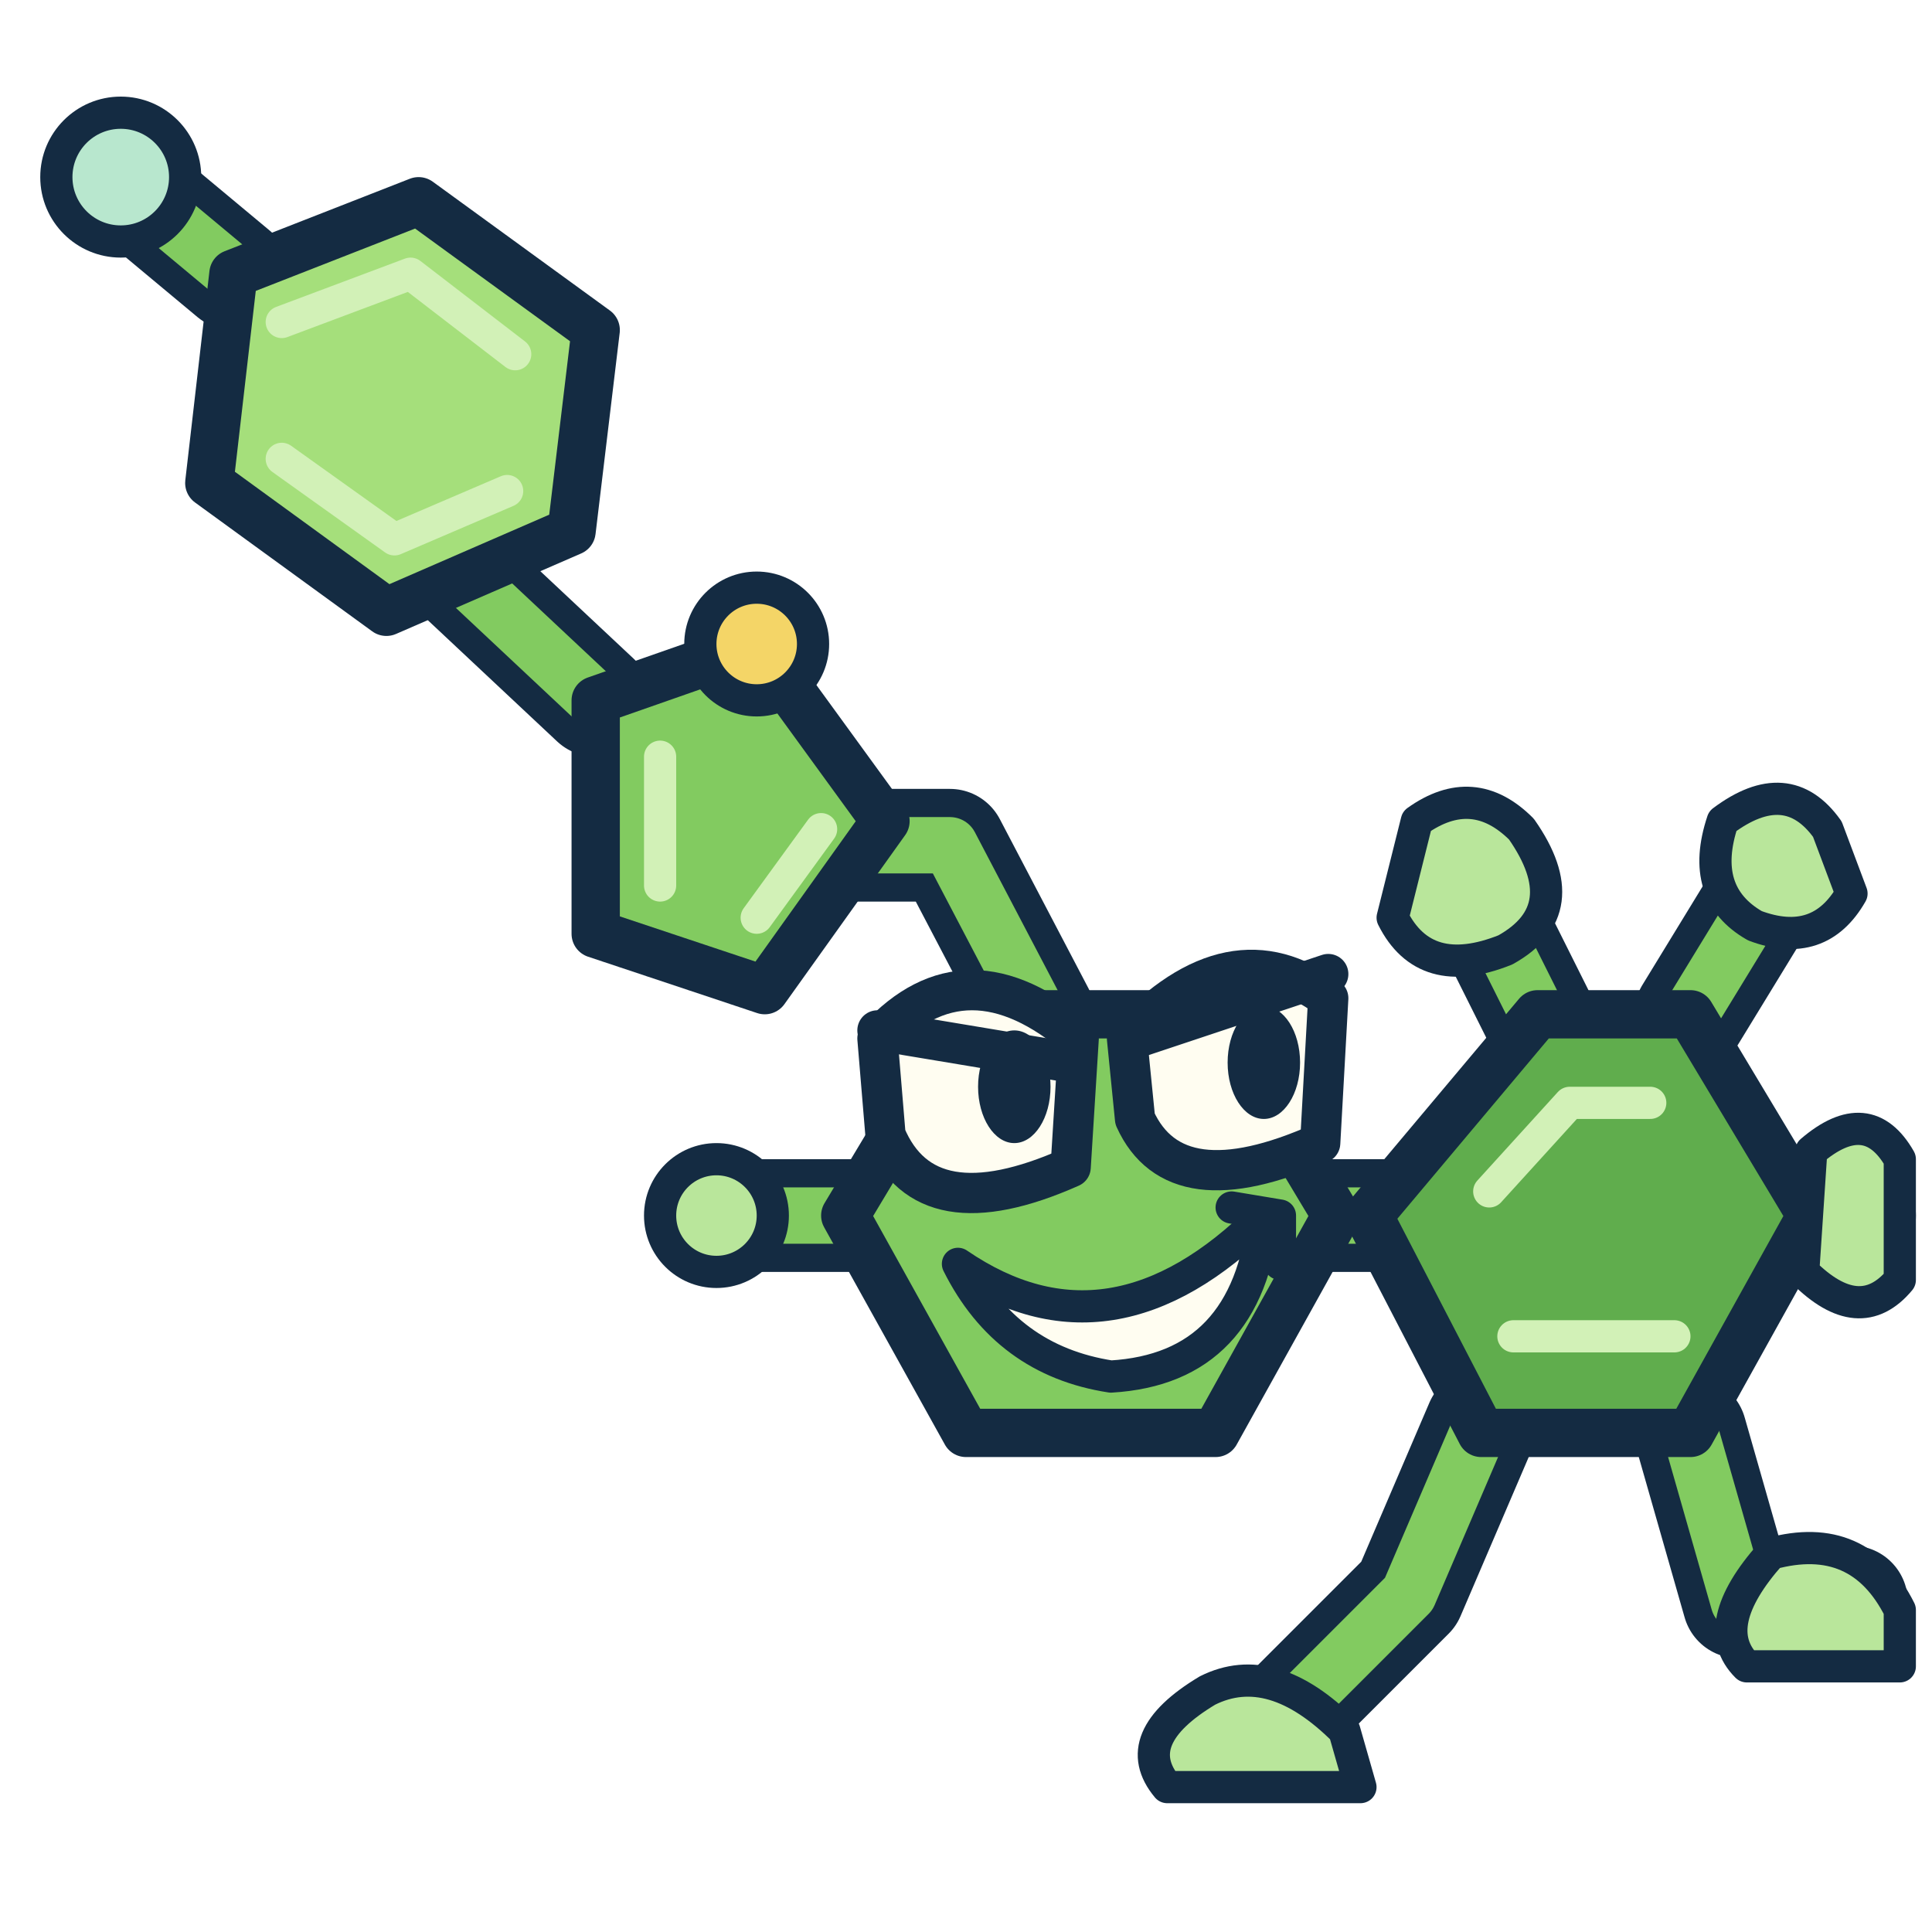
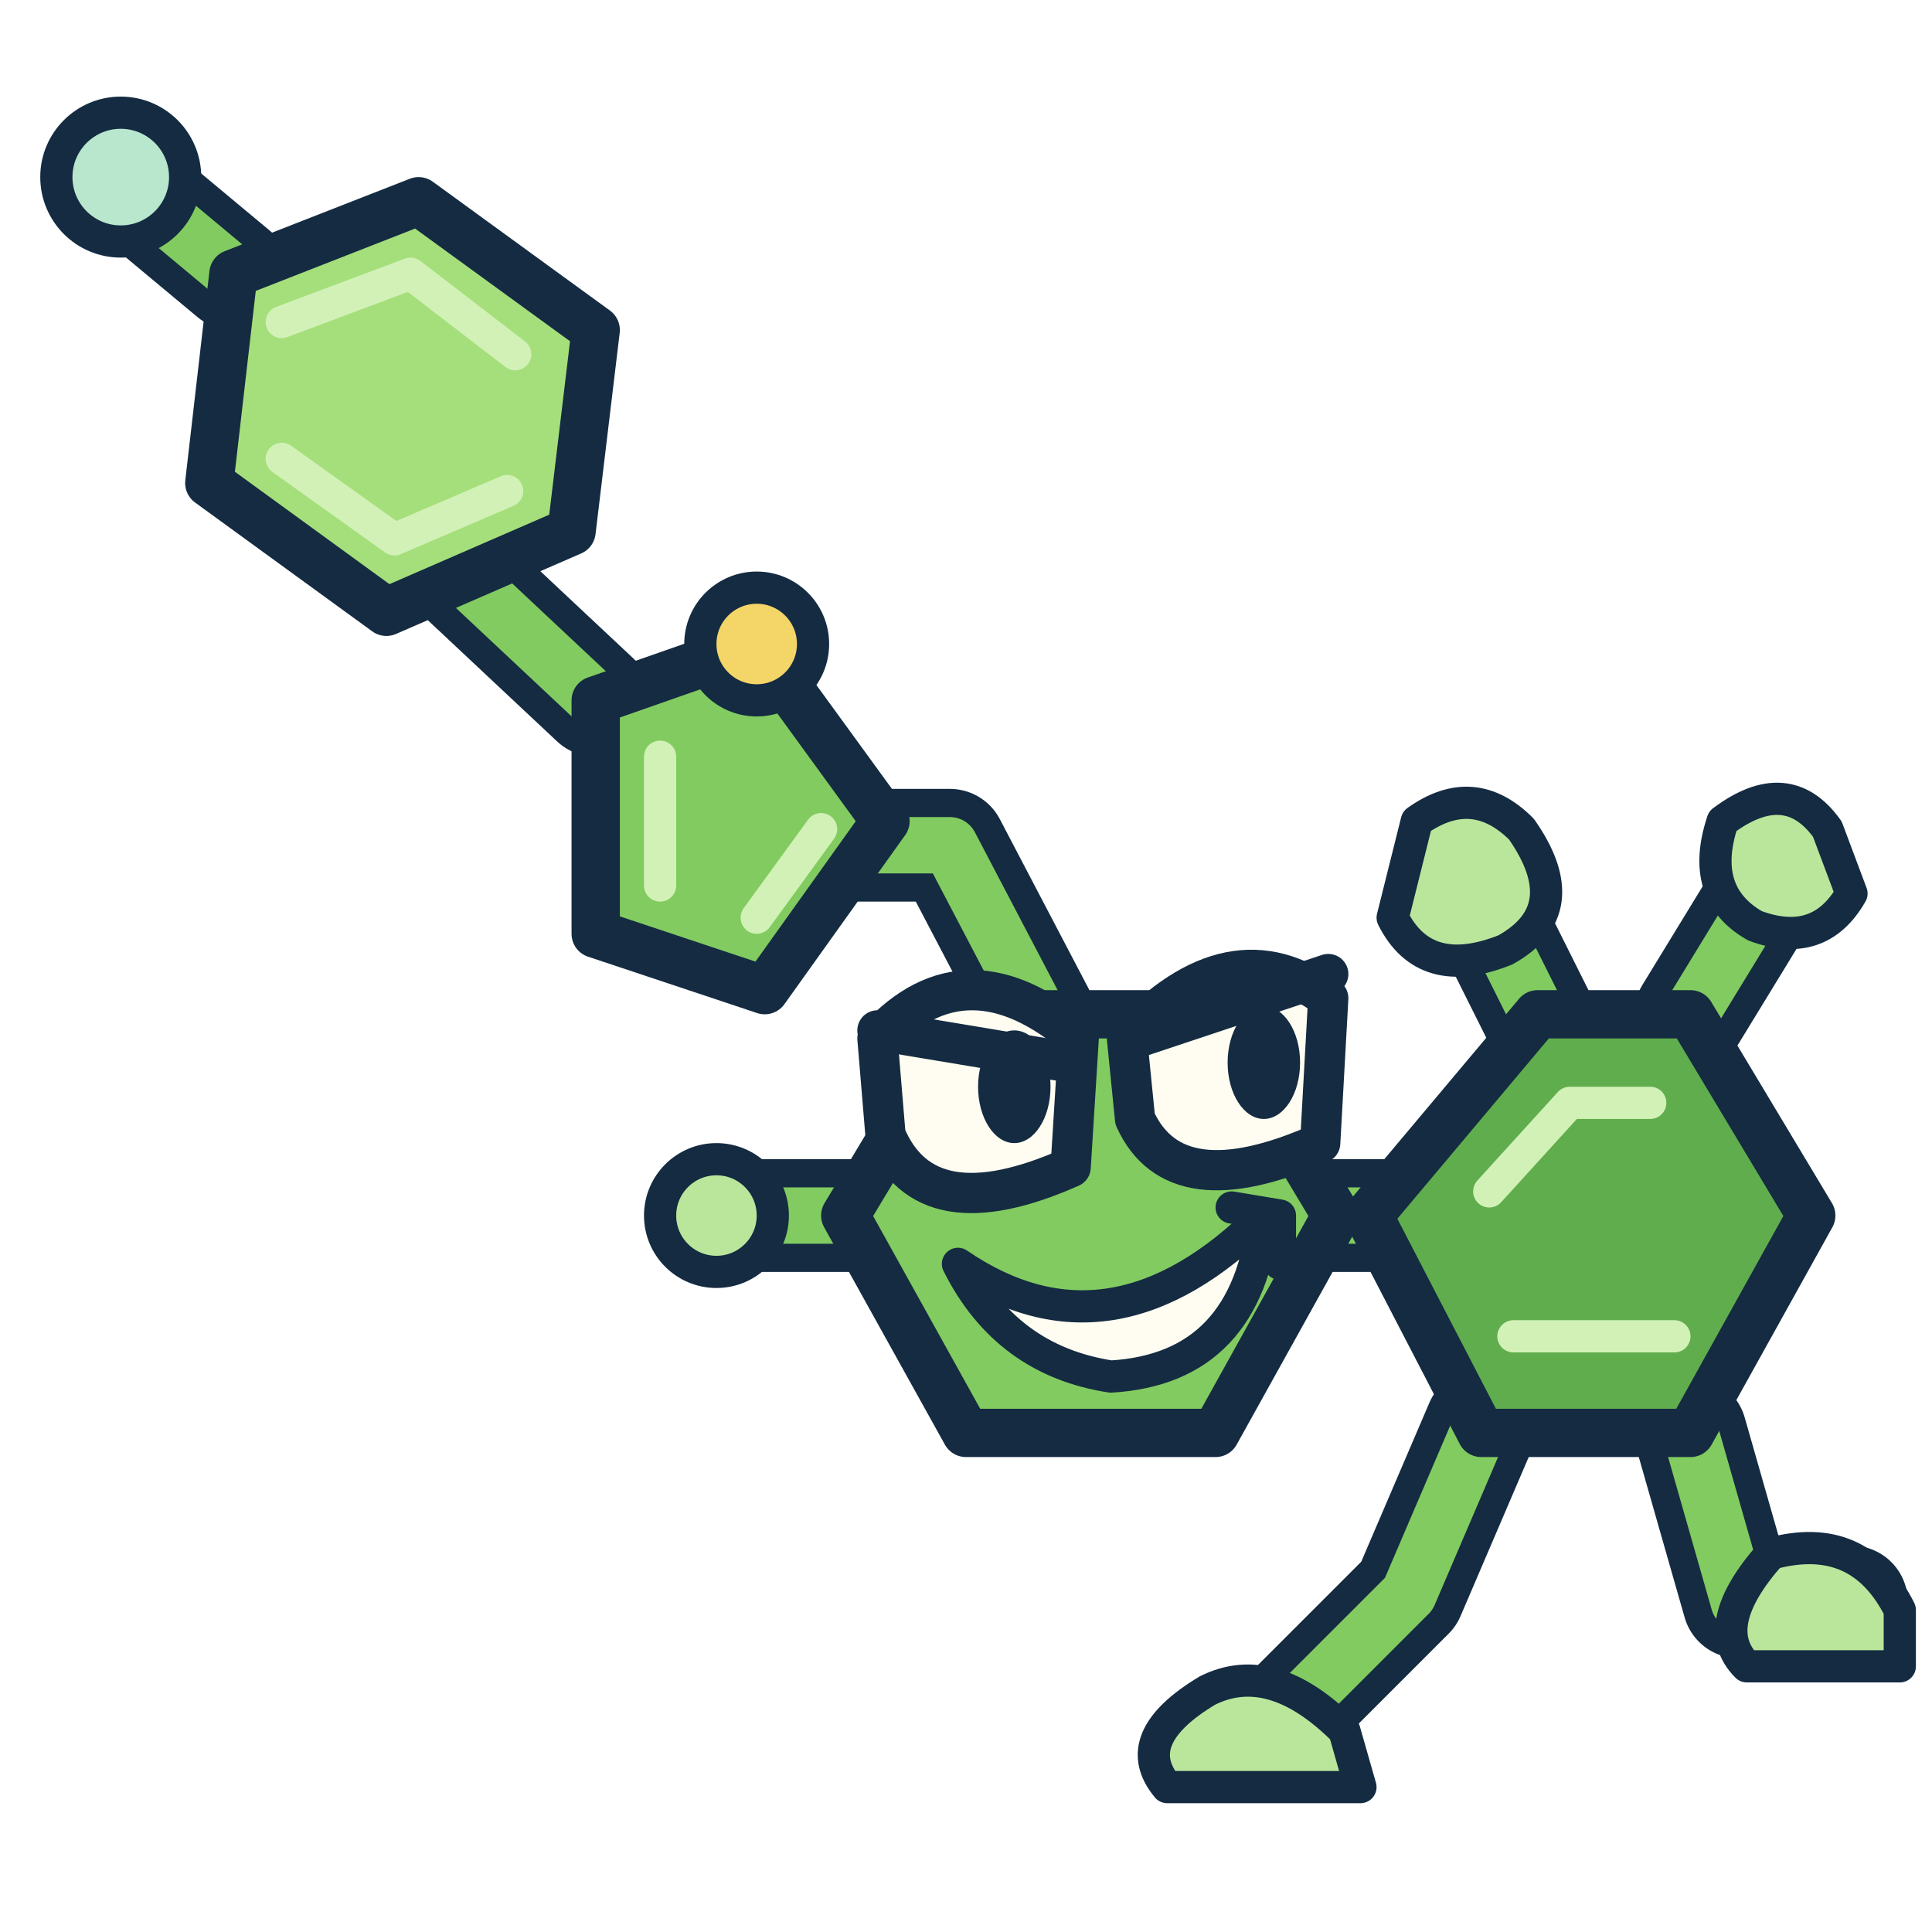
<svg xmlns="http://www.w3.org/2000/svg" width="240" height="240" viewBox="0 0 240 240" role="img" aria-labelledby="cana-title cana-description">
  <g id="cana-molecular-scaffold" stroke="#142b42" stroke-linecap="round" stroke-linejoin="round">
    <g id="cana-bond-limbs" fill="none">
-       <path d="M29 34 L17 24 M58 72 L74 87 M105 105 H118 L129 126 M113 151 H91 M160 151 H176 M191 126 L182 108 M210 126 L221 108 M223 151 H231 M210 178 L216 199 H230 M184 177 L175 198 L157 216" stroke-width="14" />
-       <path d="M29 34 L17 24 M58 72 L74 87 M105 105 H118 L129 126 M113 151 H91 M160 151 H176 M191 126 L182 108 M210 126 L221 108 M223 151 H231 M210 178 L216 199 H230 M184 177 L175 198 L157 216" stroke="#82cb60" stroke-width="7" />
+       <path d="M29 34 L17 24 M58 72 L74 87 M105 105 H118 L129 126 M113 151 H91 M160 151 H176 M191 126 L182 108 M210 126 L221 108 M210 178 L216 199 H230 M184 177 L175 198 L157 216" stroke-width="14" />
+       <path d="M29 34 L17 24 M58 72 L74 87 M105 105 H118 L129 126 M113 151 H91 M160 151 H176 M191 126 L182 108 M210 126 L221 108 M210 178 L216 199 H230 M184 177 L175 198 L157 216" stroke="#82cb60" stroke-width="7" />
    </g>
    <g id="cana-ring-masses" stroke-width="6">
      <path id="cana-fluorophenyl-ring" d="M29 34 L52 25 L74 41 L71 66 L48 76 L26 60Z" fill="#a5df7b" />
      <path id="cana-thiophene-ring" d="M74 87 L94 80 L110 102 L95 123 L74 116Z" fill="#82cb60" />
      <path id="cana-methylphenyl-face" d="M120 126 H151 L166 151 L151 178 H120 L105 151Z" fill="#82cb60" />
      <path id="cana-glucose-ring" d="M191 126 H210 L225 151 L210 178 H184 L170 151Z" fill="#60ad4d" />
    </g>
    <g id="cana-terminal-groups" stroke-width="4">
      <circle cx="15" cy="22" r="8" fill="#b8e7ce" />
      <circle cx="94" cy="80" r="7" fill="#f4d567" />
      <circle cx="89" cy="151" r="7" fill="#b9e69b" />
      <path d="M176 102 Q183 97 189 103 Q196 113 187 118 Q177 122 173 114Z" fill="#b9e69b" />
      <path d="M214 102 Q222 96 227 103 L230 111 Q226 118 218 115 Q211 111 214 102Z" fill="#b9e69b" />
-       <path d="M225 143 Q232 137 236 144 V159 Q231 165 224 158Z" fill="#b9e69b" />
      <path d="M220 193 Q231 190 236 200 V207 H217 Q212 202 220 193Z" fill="#b9e69b" />
      <path d="M150 210 Q158 206 167 215 L169 222 H145 Q140 216 150 210Z" fill="#b9e69b" />
    </g>
  </g>
  <g id="cana-ring-accents" fill="none" stroke="#d2f1b7" stroke-width="4" stroke-linecap="round" stroke-linejoin="round">
    <path d="M35 40 L51 34 L64 44 M63 61 L49 67 L35 57 M82 94 V110 M102 103 L94 114 M185 148 L195 137 H205 M208 166 H188" />
  </g>
  <g id="cana-smooth-face" stroke="#142b42" stroke-linecap="round" stroke-linejoin="round">
    <path d="M109 129 Q120 117 134 129 L133 145 Q115 153 110 141Z" fill="#fffdf1" stroke-width="5" />
    <path d="M140 129 Q153 115 165 124 L164 142 Q146 150 141 139Z" fill="#fffdf1" stroke-width="5" />
    <ellipse cx="126" cy="135" rx="4.5" ry="7" fill="#142b42" stroke="none" />
    <ellipse cx="157" cy="132" rx="4.5" ry="7" fill="#142b42" stroke="none" />
    <path d="M109 128 L133 132 M141 129 L165 121" fill="none" stroke-width="5" />
    <path d="M119 157 Q138 170 157 151 Q155 170 138 171 Q125 169 119 157Z" fill="#fffdf1" stroke-width="4" />
    <path d="M153 150 L159 151 L159 157" fill="none" stroke-width="4" />
  </g>
</svg>
